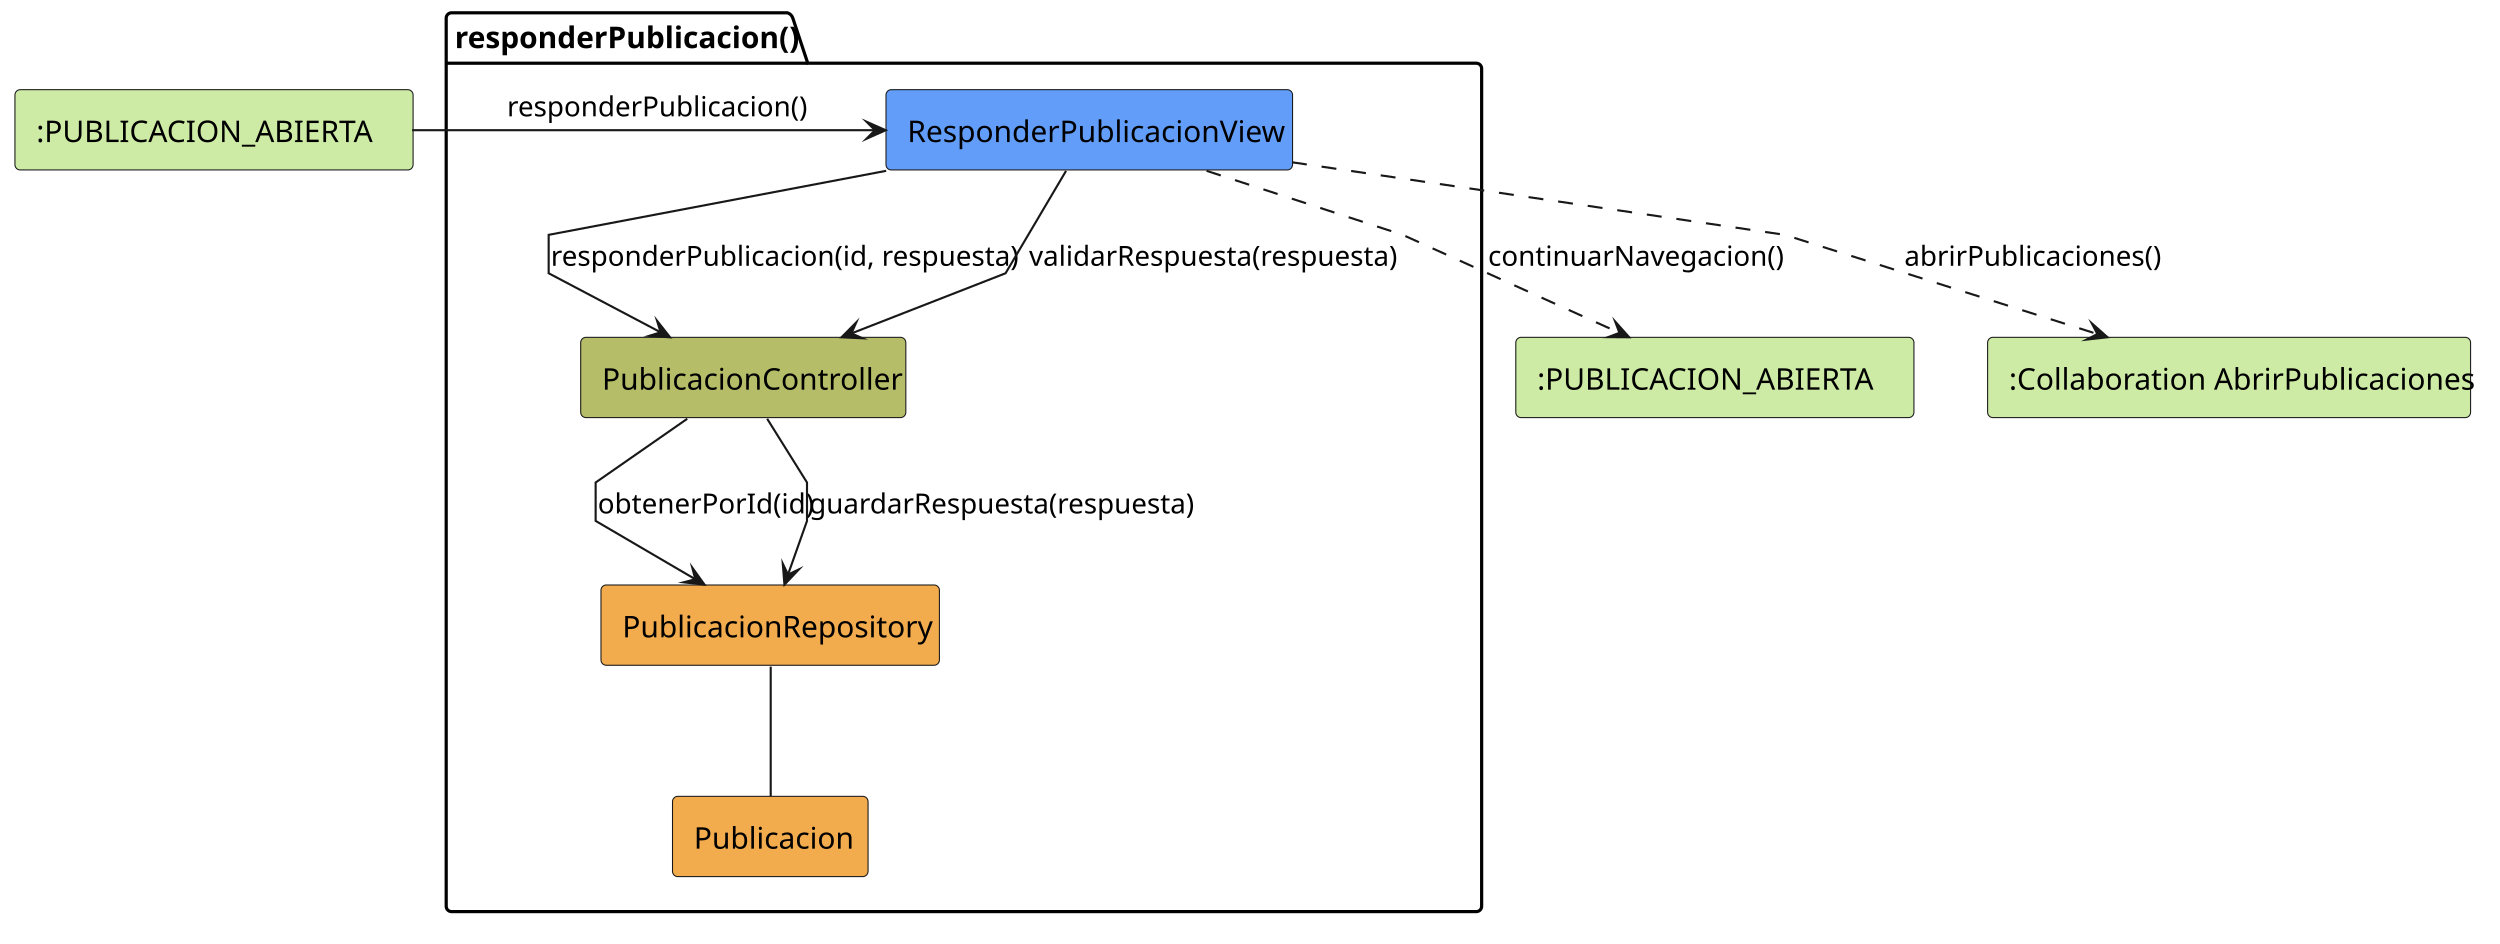
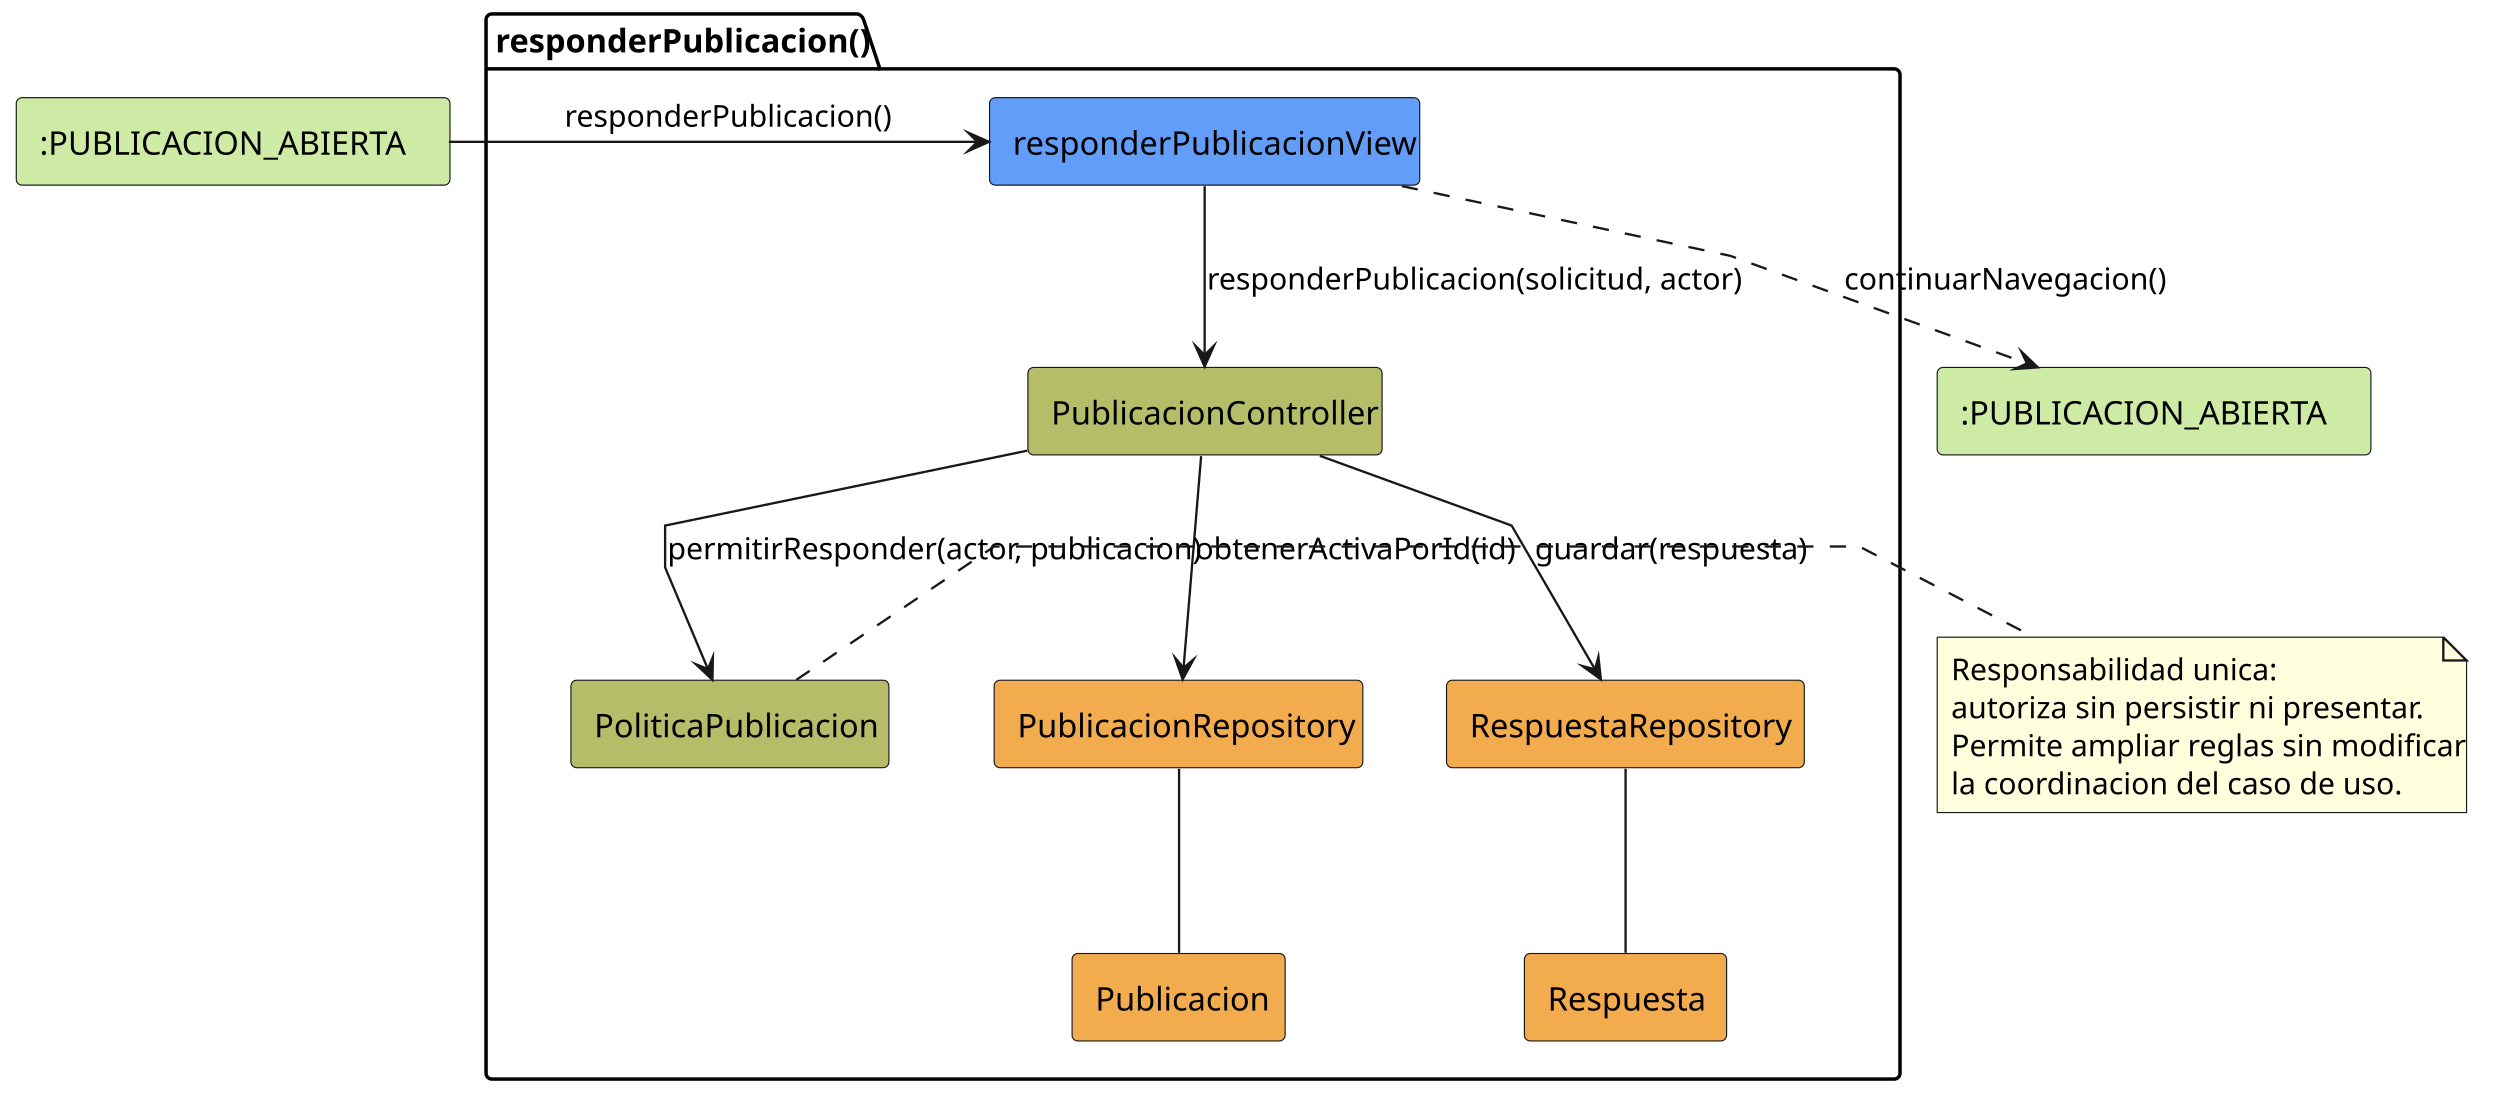
- <svg xmlns="http://www.w3.org/2000/svg" contentStyleType="text/css" data-diagram-type="DESCRIPTION" height="442px" preserveAspectRatio="none" style="width:1171px;height:442px;background:#FFFFFF;" version="1.1" viewBox="0 0 1171 442" width="1171px" zoomAndPan="magnify">
+ <svg xmlns="http://www.w3.org/2000/svg" contentStyleType="text/css" data-diagram-type="DESCRIPTION" height="479px" preserveAspectRatio="none" style="width:1075px;height:479px;background:#FFFFFF;" version="1.1" viewBox="0 0 1075 479" width="1075px" zoomAndPan="magnify">
  <defs />
  <g>
    <g class="cluster" data-qualified-name="responderPublicacion" data-source-line="4" id="ent0002">
-       <path d="M211.5,6 L368.858,6 A3.75,3.75 0 0 1 371.358,8.5 L378.358,29.609 L691.5,29.609 A2.5,2.5 0 0 1 694,32.109 L694,424.5 A2.5,2.5 0 0 1 691.5,427 L211.5,427 A2.5,2.5 0 0 1 209,424.5 L209,8.5 A2.5,2.5 0 0 1 211.5,6" fill="none" style="stroke:#000000;stroke-width:1.5;" />
+       <path d="M211.5,6 L368.858,6 A3.75,3.75 0 0 1 371.358,8.5 L378.358,29.609 L814.5,29.609 A2.5,2.5 0 0 1 817,32.109 L817,461.5 A2.5,2.5 0 0 1 814.5,464 L211.5,464 A2.5,2.5 0 0 1 209,461.5 L209,8.5 A2.5,2.5 0 0 1 211.5,6" fill="none" style="stroke:#000000;stroke-width:1.5;" />
      <line style="stroke:#000000;stroke-width:1.5;" x1="209" x2="378.358" y1="29.609" y2="29.609" />
      <text fill="#000000" font-family="sans-serif" font-size="14" font-weight="700" lengthAdjust="spacing" textLength="156.358" x="213" y="22.533">responderPublicacion()</text>
    </g>
-     <g class="entity" data-qualified-name="responderPublicacion.ResponderPublicacionView" data-source-line="5" id="ent0003">
-       <rect fill="#629EF9" height="37.609" rx="2.5" ry="2.5" style="stroke:#181818;stroke-width:0.5;" width="190.434" x="415" y="42" />
-       <text fill="#000000" font-family="sans-serif" font-size="14" lengthAdjust="spacing" textLength="170.434" x="425" y="66.533">ResponderPublicacionView</text>
+     <g class="entity" data-qualified-name="responderPublicacion.View" data-source-line="5" id="ent0003">
+       <rect fill="#629EF9" height="37.609" rx="2.5" ry="2.5" style="stroke:#181818;stroke-width:0.5;" width="184.985" x="425.5" y="42" />
+       <text fill="#000000" font-family="sans-serif" font-size="14" lengthAdjust="spacing" textLength="164.985" x="435.5" y="66.533">responderPublicacionView</text>
    </g>
    <g class="entity" data-qualified-name="responderPublicacion.PublicacionController" data-source-line="6" id="ent0004">
-       <rect fill="#B5BD68" height="37.609" rx="2.5" ry="2.5" style="stroke:#181818;stroke-width:0.5;" width="152.289" x="272" y="158" />
-       <text fill="#000000" font-family="sans-serif" font-size="14" lengthAdjust="spacing" textLength="132.289" x="282" y="182.533">PublicacionController</text>
+       <rect fill="#B5BD68" height="37.609" rx="2.5" ry="2.5" style="stroke:#181818;stroke-width:0.5;" width="152.289" x="442" y="158" />
+       <text fill="#000000" font-family="sans-serif" font-size="14" lengthAdjust="spacing" textLength="132.289" x="452" y="182.533">PublicacionController</text>
    </g>
-     <g class="entity" data-qualified-name="responderPublicacion.PublicacionRepository" data-source-line="7" id="ent0005">
-       <rect fill="#F2AC4E" height="37.609" rx="2.5" ry="2.5" style="stroke:#181818;stroke-width:0.5;" width="158.517" x="281.5" y="274" />
-       <text fill="#000000" font-family="sans-serif" font-size="14" lengthAdjust="spacing" textLength="138.517" x="291.5" y="298.533">PublicacionRepository</text>
+     <g class="entity" data-qualified-name="responderPublicacion.PoliticaPublicacion" data-source-line="7" id="ent0005">
+       <rect fill="#B5BD68" height="37.609" rx="2.5" ry="2.5" style="stroke:#181818;stroke-width:0.5;" width="136.731" x="245.5" y="292.5" />
+       <text fill="#000000" font-family="sans-serif" font-size="14" lengthAdjust="spacing" textLength="116.731" x="255.5" y="317.033">PoliticaPublicacion</text>
    </g>
-     <g class="entity" data-qualified-name="responderPublicacion.Publicacion" data-source-line="8" id="ent0006">
-       <rect fill="#F2AC4E" height="37.609" rx="2.5" ry="2.5" style="stroke:#181818;stroke-width:0.5;" width="91.6" x="315" y="373" />
-       <text fill="#000000" font-family="sans-serif" font-size="14" lengthAdjust="spacing" textLength="71.6" x="325" y="397.533">Publicacion</text>
+     <g class="entity" data-qualified-name="responderPublicacion.PublicacionRepository" data-source-line="8" id="ent0006">
+       <rect fill="#F2AC4E" height="37.609" rx="2.5" ry="2.5" style="stroke:#181818;stroke-width:0.5;" width="158.517" x="427.5" y="292.5" />
+       <text fill="#000000" font-family="sans-serif" font-size="14" lengthAdjust="spacing" textLength="138.517" x="437.5" y="317.033">PublicacionRepository</text>
+     </g>
+     <g class="entity" data-qualified-name="responderPublicacion.Publicacion" data-source-line="9" id="ent0007">
+       <rect fill="#F2AC4E" height="37.609" rx="2.5" ry="2.5" style="stroke:#181818;stroke-width:0.5;" width="91.6" x="461" y="410" />
+       <text fill="#000000" font-family="sans-serif" font-size="14" lengthAdjust="spacing" textLength="71.6" x="471" y="434.533">Publicacion</text>
+     </g>
+     <g class="entity" data-qualified-name="responderPublicacion.RespuestaRepository" data-source-line="10" id="ent0008">
+       <rect fill="#F2AC4E" height="37.609" rx="2.5" ry="2.5" style="stroke:#181818;stroke-width:0.5;" width="153.848" x="622" y="292.5" />
+       <text fill="#000000" font-family="sans-serif" font-size="14" lengthAdjust="spacing" textLength="133.848" x="632" y="317.033">RespuestaRepository</text>
+     </g>
+     <g class="entity" data-qualified-name="responderPublicacion.Respuesta" data-source-line="11" id="ent0009">
+       <rect fill="#F2AC4E" height="37.609" rx="2.5" ry="2.5" style="stroke:#181818;stroke-width:0.5;" width="86.931" x="655.5" y="410" />
+       <text fill="#000000" font-family="sans-serif" font-size="14" lengthAdjust="spacing" textLength="66.931" x="665.5" y="434.533">Respuesta</text>
    </g>
    <g class="entity" data-qualified-name="EstadoEntrada" data-source-line="3" id="ent0001">
      <rect fill="#CDEBA5" height="37.609" rx="2.5" ry="2.5" style="stroke:#181818;stroke-width:0.5;" width="186.489" x="7" y="42" />
      <text fill="#000000" font-family="sans-serif" font-size="14" lengthAdjust="spacing" textLength="166.489" x="17" y="66.533">:PUBLICACION_ABIERTA</text>
    </g>
-     <g class="entity" data-qualified-name="EstadoSalida" data-source-line="11" id="ent0007">
-       <rect fill="#CDEBA5" height="37.609" rx="2.5" ry="2.5" style="stroke:#181818;stroke-width:0.5;" width="186.489" x="710" y="158" />
-       <text fill="#000000" font-family="sans-serif" font-size="14" lengthAdjust="spacing" textLength="166.489" x="720" y="182.533">:PUBLICACION_ABIERTA</text>
+     <g class="entity" data-qualified-name="EstadoSalida" data-source-line="13" id="ent0010">
+       <rect fill="#CDEBA5" height="37.609" rx="2.5" ry="2.5" style="stroke:#181818;stroke-width:0.5;" width="186.489" x="833" y="158" />
+       <text fill="#000000" font-family="sans-serif" font-size="14" lengthAdjust="spacing" textLength="166.489" x="843" y="182.533">:PUBLICACION_ABIERTA</text>
    </g>
-     <g class="entity" data-qualified-name="AbrirPublicaciones" data-source-line="12" id="ent0008">
-       <rect fill="#CDEBA5" height="37.609" rx="2.5" ry="2.5" style="stroke:#181818;stroke-width:0.5;" width="226.22" x="931" y="158" />
-       <text fill="#000000" font-family="sans-serif" font-size="14" lengthAdjust="spacing" textLength="206.22" x="941" y="182.533">:Collaboration AbrirPublicaciones</text>
+     <g class="entity" data-qualified-name="GMN19" data-source-line="25" id="ent0020">
+       <path d="M833,274 L833,349.406 L1060.623,349.406 L1060.623,284 L1050.623,274 L833,274" fill="#FEFFDD" style="stroke:#181818;stroke-width:0.5;" />
+       <path d="M1050.623,274 L1050.623,284 L1060.623,284 L1050.623,274" fill="#FEFFDD" style="stroke:#181818;stroke-width:1;" />
+       <text fill="#000000" font-family="sans-serif" font-size="13" lengthAdjust="spacing" textLength="134.424" x="839" y="292.495">Responsabilidad unica:</text>
+       <text fill="#000000" font-family="sans-serif" font-size="13" lengthAdjust="spacing" textLength="191.471" x="839" y="308.847">autoriza sin persistir ni presentar.</text>
+       <text fill="#000000" font-family="sans-serif" font-size="13" lengthAdjust="spacing" textLength="206.623" x="839" y="325.198">Permite ampliar reglas sin modificar</text>
+       <text fill="#000000" font-family="sans-serif" font-size="13" lengthAdjust="spacing" textLength="185.732" x="839" y="341.55">la coordinacion del caso de uso.</text>
    </g>
-     <g class="link" data-entity-1="ent0001" data-entity-2="ent0003" data-link-type="dependency" data-source-line="14" id="lnk9">
-       <path d="M193.04,61 C259.31,61 343.1,61 409.84,61" fill="none" id="EstadoEntrada-to-ResponderPublicacionView" style="stroke:#181818;stroke-width:1;" />
-       <polygon fill="#181818" points="414.84,61,405.84,57,409.84,61,405.84,65,414.84,61" style="stroke:#181818;stroke-width:1;stroke-linejoin:miter;stroke-miterlimit:10;" />
-       <text fill="#000000" font-family="sans-serif" font-size="13" lengthAdjust="spacing" textLength="133.682" x="237.5" y="54.495">responderPublicacion()</text>
+     <g class="link" data-entity-1="ent0001" data-entity-2="ent0003" data-link-type="dependency" data-source-line="15" id="lnk11">
+       <path d="M193.03,61 C262.19,61 351.15,61 420.24,61" fill="none" id="EstadoEntrada-to-View" style="stroke:#181818;stroke-width:1;" />
+       <polygon fill="#181818" points="425.24,61,416.24,57,420.24,61,416.24,65,425.24,61" style="stroke:#181818;stroke-width:1;stroke-linejoin:miter;stroke-miterlimit:10;" />
+       <text fill="#000000" font-family="sans-serif" font-size="13" lengthAdjust="spacing" textLength="133.682" x="242.75" y="54.495">responderPublicacion()</text>
    </g>
-     <g class="link" data-entity-1="ent0003" data-entity-2="ent0004" data-link-type="dependency" data-source-line="16" id="lnk10">
-       <path d="M415.07,80.01 C343.28,93.63 257,110 257,110 C257,110 257,128 257,128 C257,128 283.607,142.038 309.437,155.658" fill="none" id="ResponderPublicacionView-to-PublicacionController" style="stroke:#181818;stroke-width:1;" />
-       <polygon fill="#181818" points="313.86,157.99,307.765,150.254,309.437,155.658,304.033,157.33,313.86,157.99" style="stroke:#181818;stroke-width:1;stroke-linejoin:miter;stroke-miterlimit:10;" />
-       <text fill="#000000" font-family="sans-serif" font-size="13" lengthAdjust="spacing" textLength="208.114" x="258" y="124.495">responderPublicacion(id, respuesta)</text>
+     <g class="link" data-entity-1="ent0003" data-entity-2="ent0004" data-link-type="dependency" data-source-line="16" id="lnk12">
+       <path d="M518,80.06 C518,101.28 518,131.3 518,152.64" fill="none" id="View-to-PublicacionController" style="stroke:#181818;stroke-width:1;" />
+       <polygon fill="#181818" points="518,157.64,522,148.64,518,152.64,514,148.64,518,157.64" style="stroke:#181818;stroke-width:1;stroke-linejoin:miter;stroke-miterlimit:10;" />
+       <text fill="#000000" font-family="sans-serif" font-size="13" lengthAdjust="spacing" textLength="216.773" x="519" y="124.495">responderPublicacion(solicitud, actor)</text>
    </g>
-     <g class="link" data-entity-1="ent0003" data-entity-2="ent0004" data-link-type="dependency" data-source-line="17" id="lnk11">
-       <path d="M499.34,80.03 C487.8,99.58 471,128 471,128 C471,128 433.708,142.552 398.808,156.172" fill="none" id="ResponderPublicacionView-to-PublicacionController-1" style="stroke:#181818;stroke-width:1;" />
-       <polygon fill="#181818" points="394.15,157.99,403.988,158.444,398.808,156.172,401.08,150.992,394.15,157.99" style="stroke:#181818;stroke-width:1;stroke-linejoin:miter;stroke-miterlimit:10;" />
-       <text fill="#000000" font-family="sans-serif" font-size="13" lengthAdjust="spacing" textLength="166.194" x="482" y="124.495">validarRespuesta(respuesta)</text>
+     <g class="link" data-entity-1="ent0004" data-entity-2="ent0006" data-link-type="dependency" data-source-line="17" id="lnk13">
+       <path d="M516.49,196.15 C514.4,221.38 511.045,261.827 508.935,287.167" fill="none" id="PublicacionController-to-PublicacionRepository" style="stroke:#181818;stroke-width:1;" />
+       <polygon fill="#181818" points="508.52,292.15,513.253,283.513,508.935,287.167,505.281,282.849,508.52,292.15" style="stroke:#181818;stroke-width:1;stroke-linejoin:miter;stroke-miterlimit:10;" />
+       <text fill="#000000" font-family="sans-serif" font-size="13" lengthAdjust="spacing" textLength="129.34" x="514" y="240.495">obtenerActivaPorId(id)</text>
    </g>
-     <g class="link" data-entity-1="ent0004" data-entity-2="ent0005" data-link-type="dependency" data-source-line="18" id="lnk12">
-       <path d="M321.91,196.15 C302.37,209.74 279,226 279,226 C279,226 279,244 279,244 C279,244 302.465,257.734 325.685,271.324" fill="none" id="PublicacionController-to-PublicacionRepository" style="stroke:#181818;stroke-width:1;" />
-       <polygon fill="#181818" points="330,273.85,324.253,265.852,325.685,271.324,320.212,272.756,330,273.85" style="stroke:#181818;stroke-width:1;stroke-linejoin:miter;stroke-miterlimit:10;" />
-       <text fill="#000000" font-family="sans-serif" font-size="13" lengthAdjust="spacing" textLength="93.939" x="280" y="240.495">obtenerPorId(id)</text>
+     <g class="link" data-entity-1="ent0004" data-entity-2="ent0005" data-link-type="dependency" data-source-line="18" id="lnk14">
+       <path d="M441.71,193.78 C374.09,207.77 286,226 286,226 C286,226 286,244 286,244 C286,244 296.12,268.032 304.41,287.722" fill="none" id="PublicacionController-to-PoliticaPublicacion" style="stroke:#181818;stroke-width:1;" />
+       <polygon fill="#181818" points="306.35,292.33,306.544,282.483,304.41,287.722,299.171,285.587,306.35,292.33" style="stroke:#181818;stroke-width:1;stroke-linejoin:miter;stroke-miterlimit:10;" />
+       <text fill="#000000" font-family="sans-serif" font-size="13" lengthAdjust="spacing" textLength="216.76" x="287" y="240.495">permitirResponder(actor, publicacion)</text>
    </g>
-     <g class="link" data-entity-1="ent0004" data-entity-2="ent0005" data-link-type="dependency" data-source-line="19" id="lnk13">
-       <path d="M359.34,196.15 C367.84,209.74 378,226 378,226 C378,226 378,244 378,244 C378,244 373.908,255.547 369.098,269.137" fill="none" id="PublicacionController-to-PublicacionRepository-1" style="stroke:#181818;stroke-width:1;" />
-       <polygon fill="#181818" points="367.43,273.85,374.204,266.7,369.098,269.137,366.662,264.031,367.43,273.85" style="stroke:#181818;stroke-width:1;stroke-linejoin:miter;stroke-miterlimit:10;" />
-       <text fill="#000000" font-family="sans-serif" font-size="13" lengthAdjust="spacing" textLength="172.707" x="379" y="240.495">guardarRespuesta(respuesta)</text>
+     <g class="link" data-entity-1="ent0004" data-entity-2="ent0008" data-link-type="dependency" data-source-line="19" id="lnk15">
+       <path d="M567.53,196.01 C604.98,209.63 650,226 650,226 C650,226 671.452,262.985 685.862,287.835" fill="none" id="PublicacionController-to-RespuestaRepository" style="stroke:#181818;stroke-width:1;" />
+       <polygon fill="#181818" points="688.37,292.16,687.316,282.368,685.862,287.835,680.395,286.381,688.37,292.16" style="stroke:#181818;stroke-width:1;stroke-linejoin:miter;stroke-miterlimit:10;" />
+       <text fill="#000000" font-family="sans-serif" font-size="13" lengthAdjust="spacing" textLength="110.557" x="660" y="240.495">guardar(respuesta)</text>
    </g>
-     <g class="link" data-entity-1="ent0005" data-entity-2="ent0006" data-link-type="association" data-source-line="20" id="lnk14">
-       <path d="M361,312.24 C361,329.59 361,355.52 361,372.84" fill="none" id="PublicacionRepository-Publicacion" style="stroke:#181818;stroke-width:1;" />
+     <g class="link" data-entity-1="ent0006" data-entity-2="ent0007" data-link-type="association" data-source-line="20" id="lnk16">
+       <path d="M507,330.55 C507,352.12 507,388.02 507,409.7" fill="none" id="PublicacionRepository-Publicacion" style="stroke:#181818;stroke-width:1;" />
    </g>
-     <g class="link" data-entity-1="ent0003" data-entity-2="ent0007" data-link-type="dependency" data-source-line="21" id="lnk15">
-       <path d="M565.16,80.01 C606.87,93.63 657,110 657,110 C657,110 715.324,136.359 758.544,155.909" fill="none" id="ResponderPublicacionView-to-EstadoSalida" style="stroke:#181818;stroke-width:1;stroke-dasharray:7,7;" />
-       <polygon fill="#181818" points="763.1,157.97,756.548,150.616,758.544,155.909,753.251,157.905,763.1,157.97" style="stroke:#181818;stroke-width:1;stroke-linejoin:miter;stroke-miterlimit:10;" />
-       <text fill="#000000" font-family="sans-serif" font-size="13" lengthAdjust="spacing" textLength="130.793" x="697" y="124.495">continuarNavegacion()</text>
+     <g class="link" data-entity-1="ent0008" data-entity-2="ent0009" data-link-type="association" data-source-line="21" id="lnk17">
+       <path d="M699,330.55 C699,352.12 699,388.02 699,409.7" fill="none" id="RespuestaRepository-Respuesta" style="stroke:#181818;stroke-width:1;" />
    </g>
-     <g class="link" data-entity-1="ent0003" data-entity-2="ent0008" data-link-type="dependency" data-source-line="22" id="lnk16">
-       <path d="M605.17,76.01 C701.39,90.18 836,110 836,110 C836,110 920.814,136.907 982.394,156.457" fill="none" id="ResponderPublicacionView-to-AbrirPublicaciones" style="stroke:#181818;stroke-width:1;stroke-dasharray:7,7;" />
-       <polygon fill="#181818" points="987.16,157.97,979.792,151.434,982.394,156.457,977.372,159.059,987.16,157.97" style="stroke:#181818;stroke-width:1;stroke-linejoin:miter;stroke-miterlimit:10;" />
-       <text fill="#000000" font-family="sans-serif" font-size="13" lengthAdjust="spacing" textLength="114.88" x="892" y="124.495">abrirPublicaciones()</text>
+     <g class="link" data-entity-1="ent0003" data-entity-2="ent0010" data-link-type="dependency" data-source-line="22" id="lnk18">
+       <path d="M602.8,80.01 C666.93,93.63 744,110 744,110 C744,110 817.68,136.715 871.57,156.265" fill="none" id="View-to-EstadoSalida" style="stroke:#181818;stroke-width:1;stroke-dasharray:7,7;" />
+       <polygon fill="#181818" points="876.27,157.97,869.174,151.141,871.57,156.265,866.445,158.661,876.27,157.97" style="stroke:#181818;stroke-width:1;stroke-linejoin:miter;stroke-miterlimit:10;" />
+       <text fill="#000000" font-family="sans-serif" font-size="13" lengthAdjust="spacing" textLength="130.793" x="793" y="124.495">continuarNavegacion()</text>
+     </g>
+     <g class="link" data-entity-1="ent0005" data-entity-2="ent0020" data-link-type="association" data-source-line="25" id="lnk21">
+       <path d="M342.35,292.39 C375.97,269.73 427.5,235 427.5,235 C427.5,235 799.5,235 799.5,235 C799.5,235 837.24,254.58 874.55,273.92" fill="none" id="PoliticaPublicacion-GMN19" style="stroke:#181818;stroke-width:1;stroke-dasharray:7,7;" />
    </g>
  </g>
</svg>
